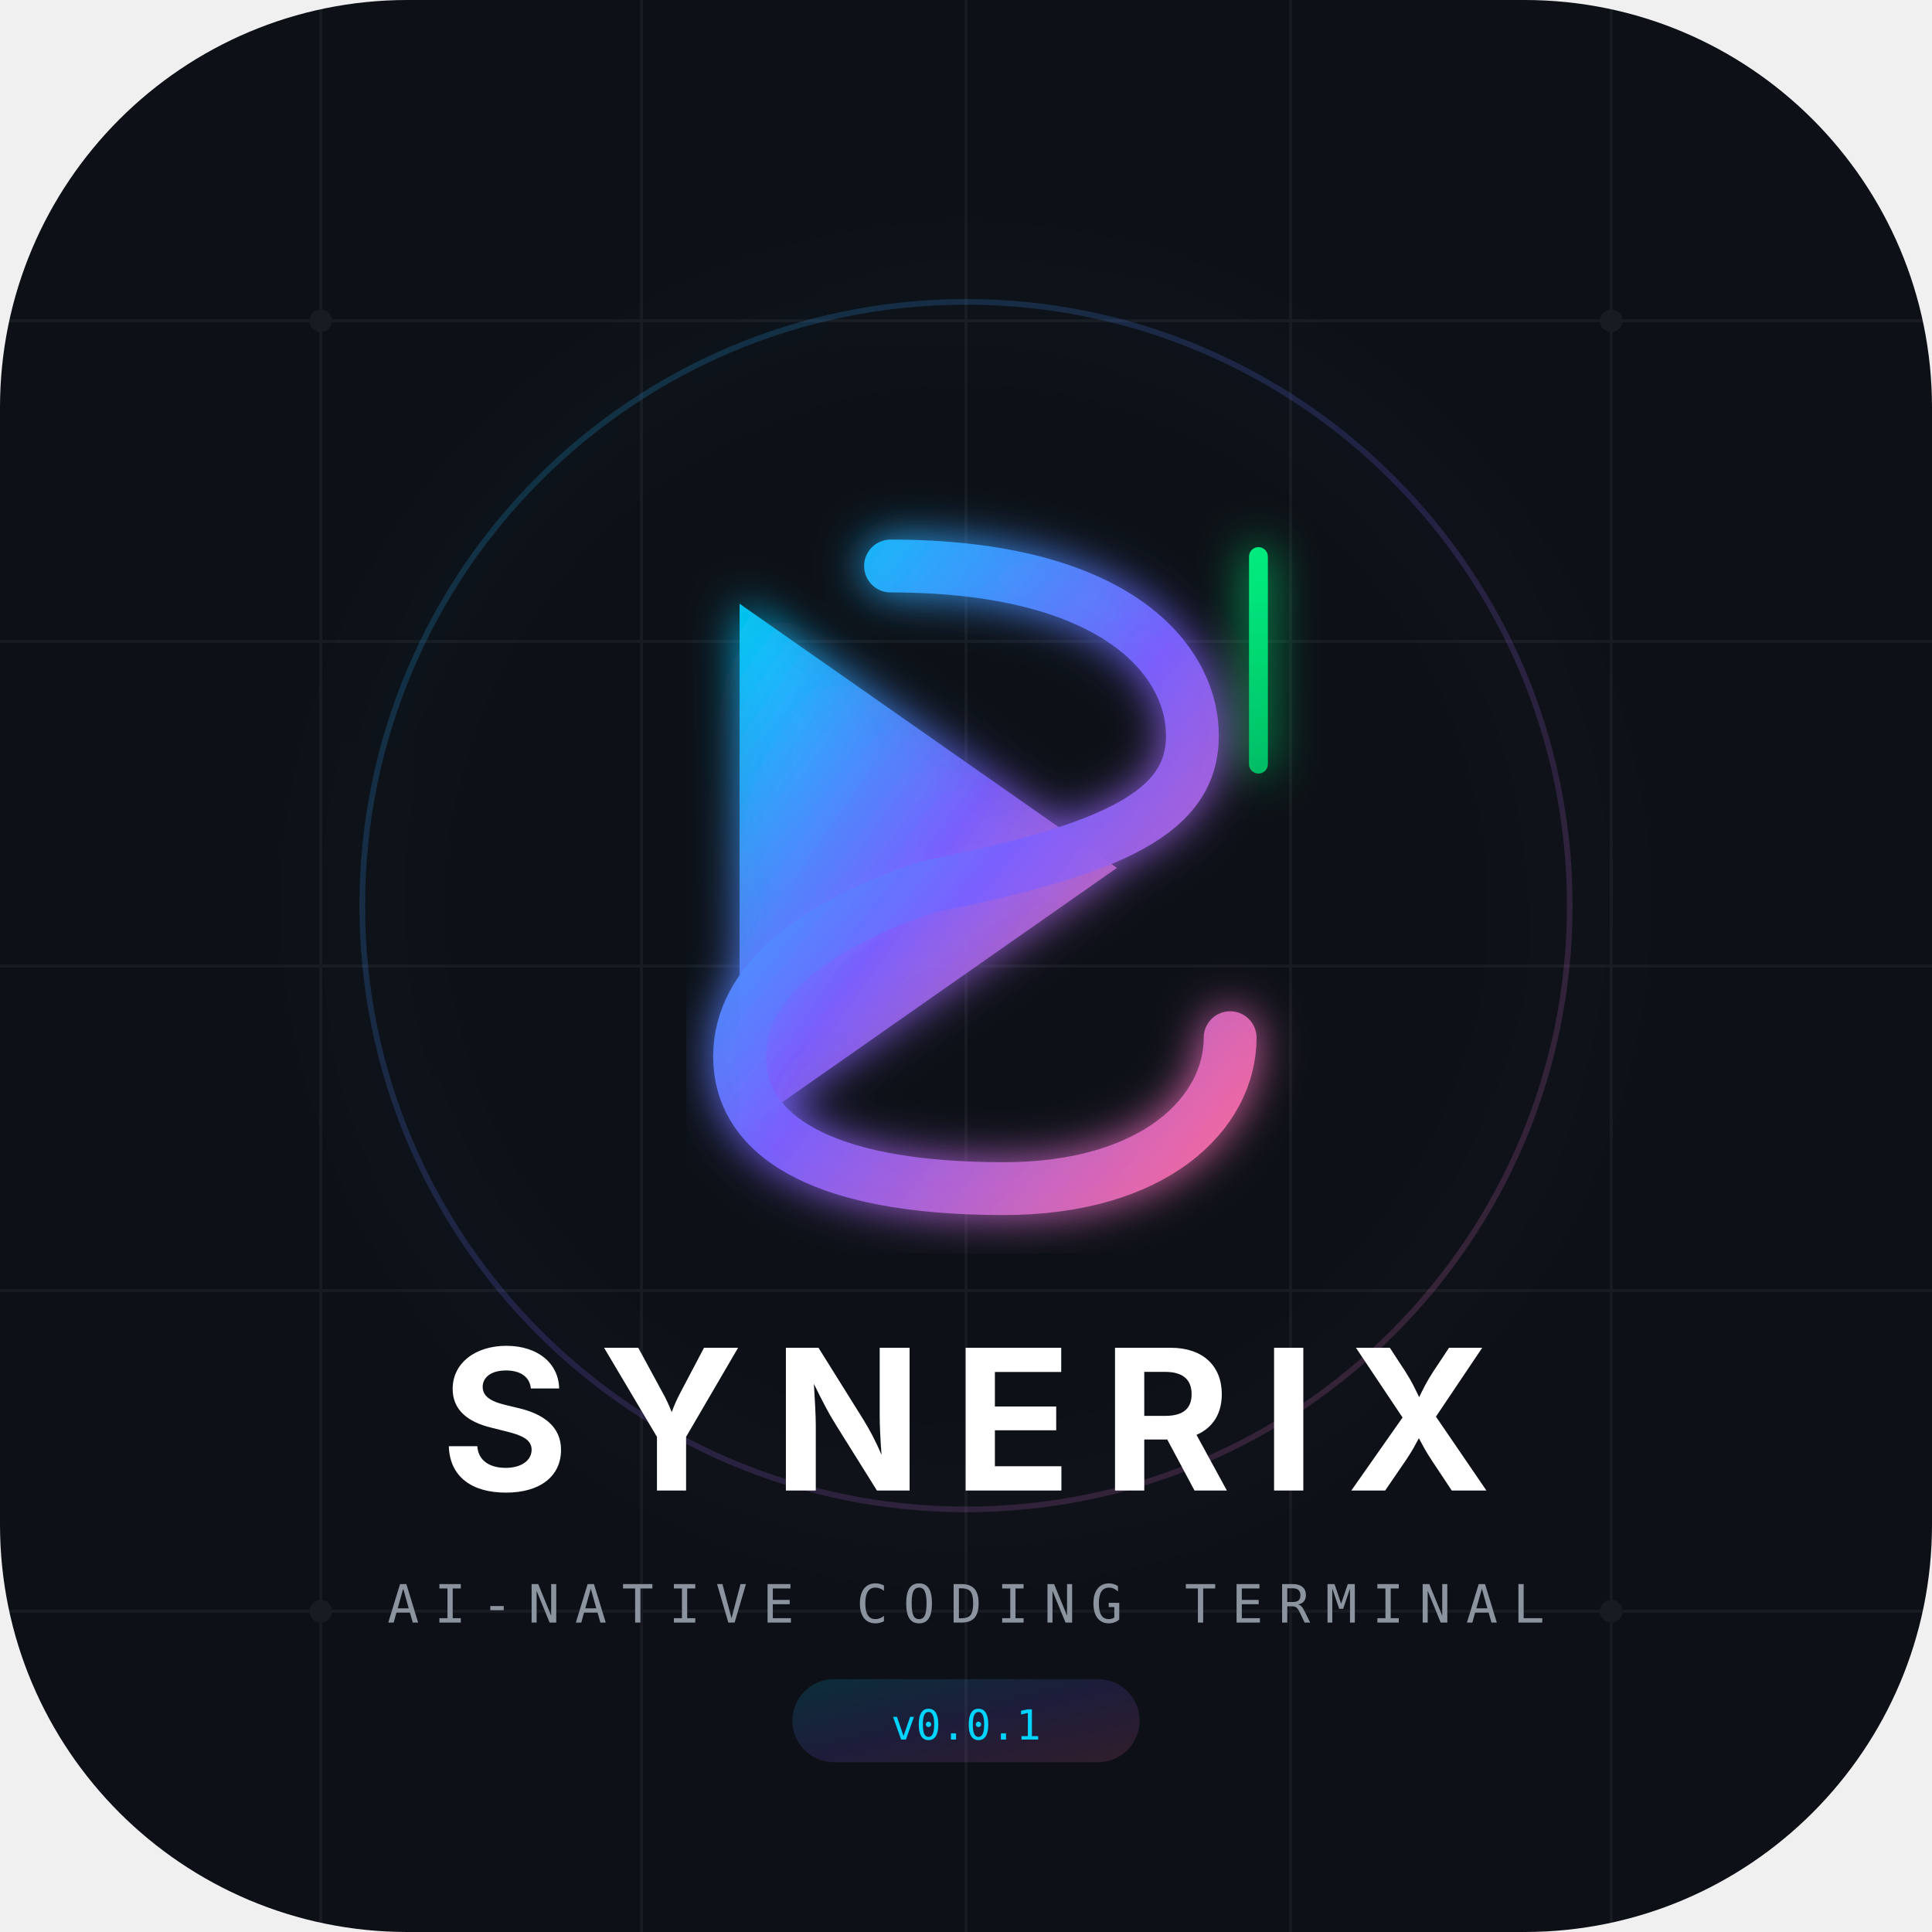
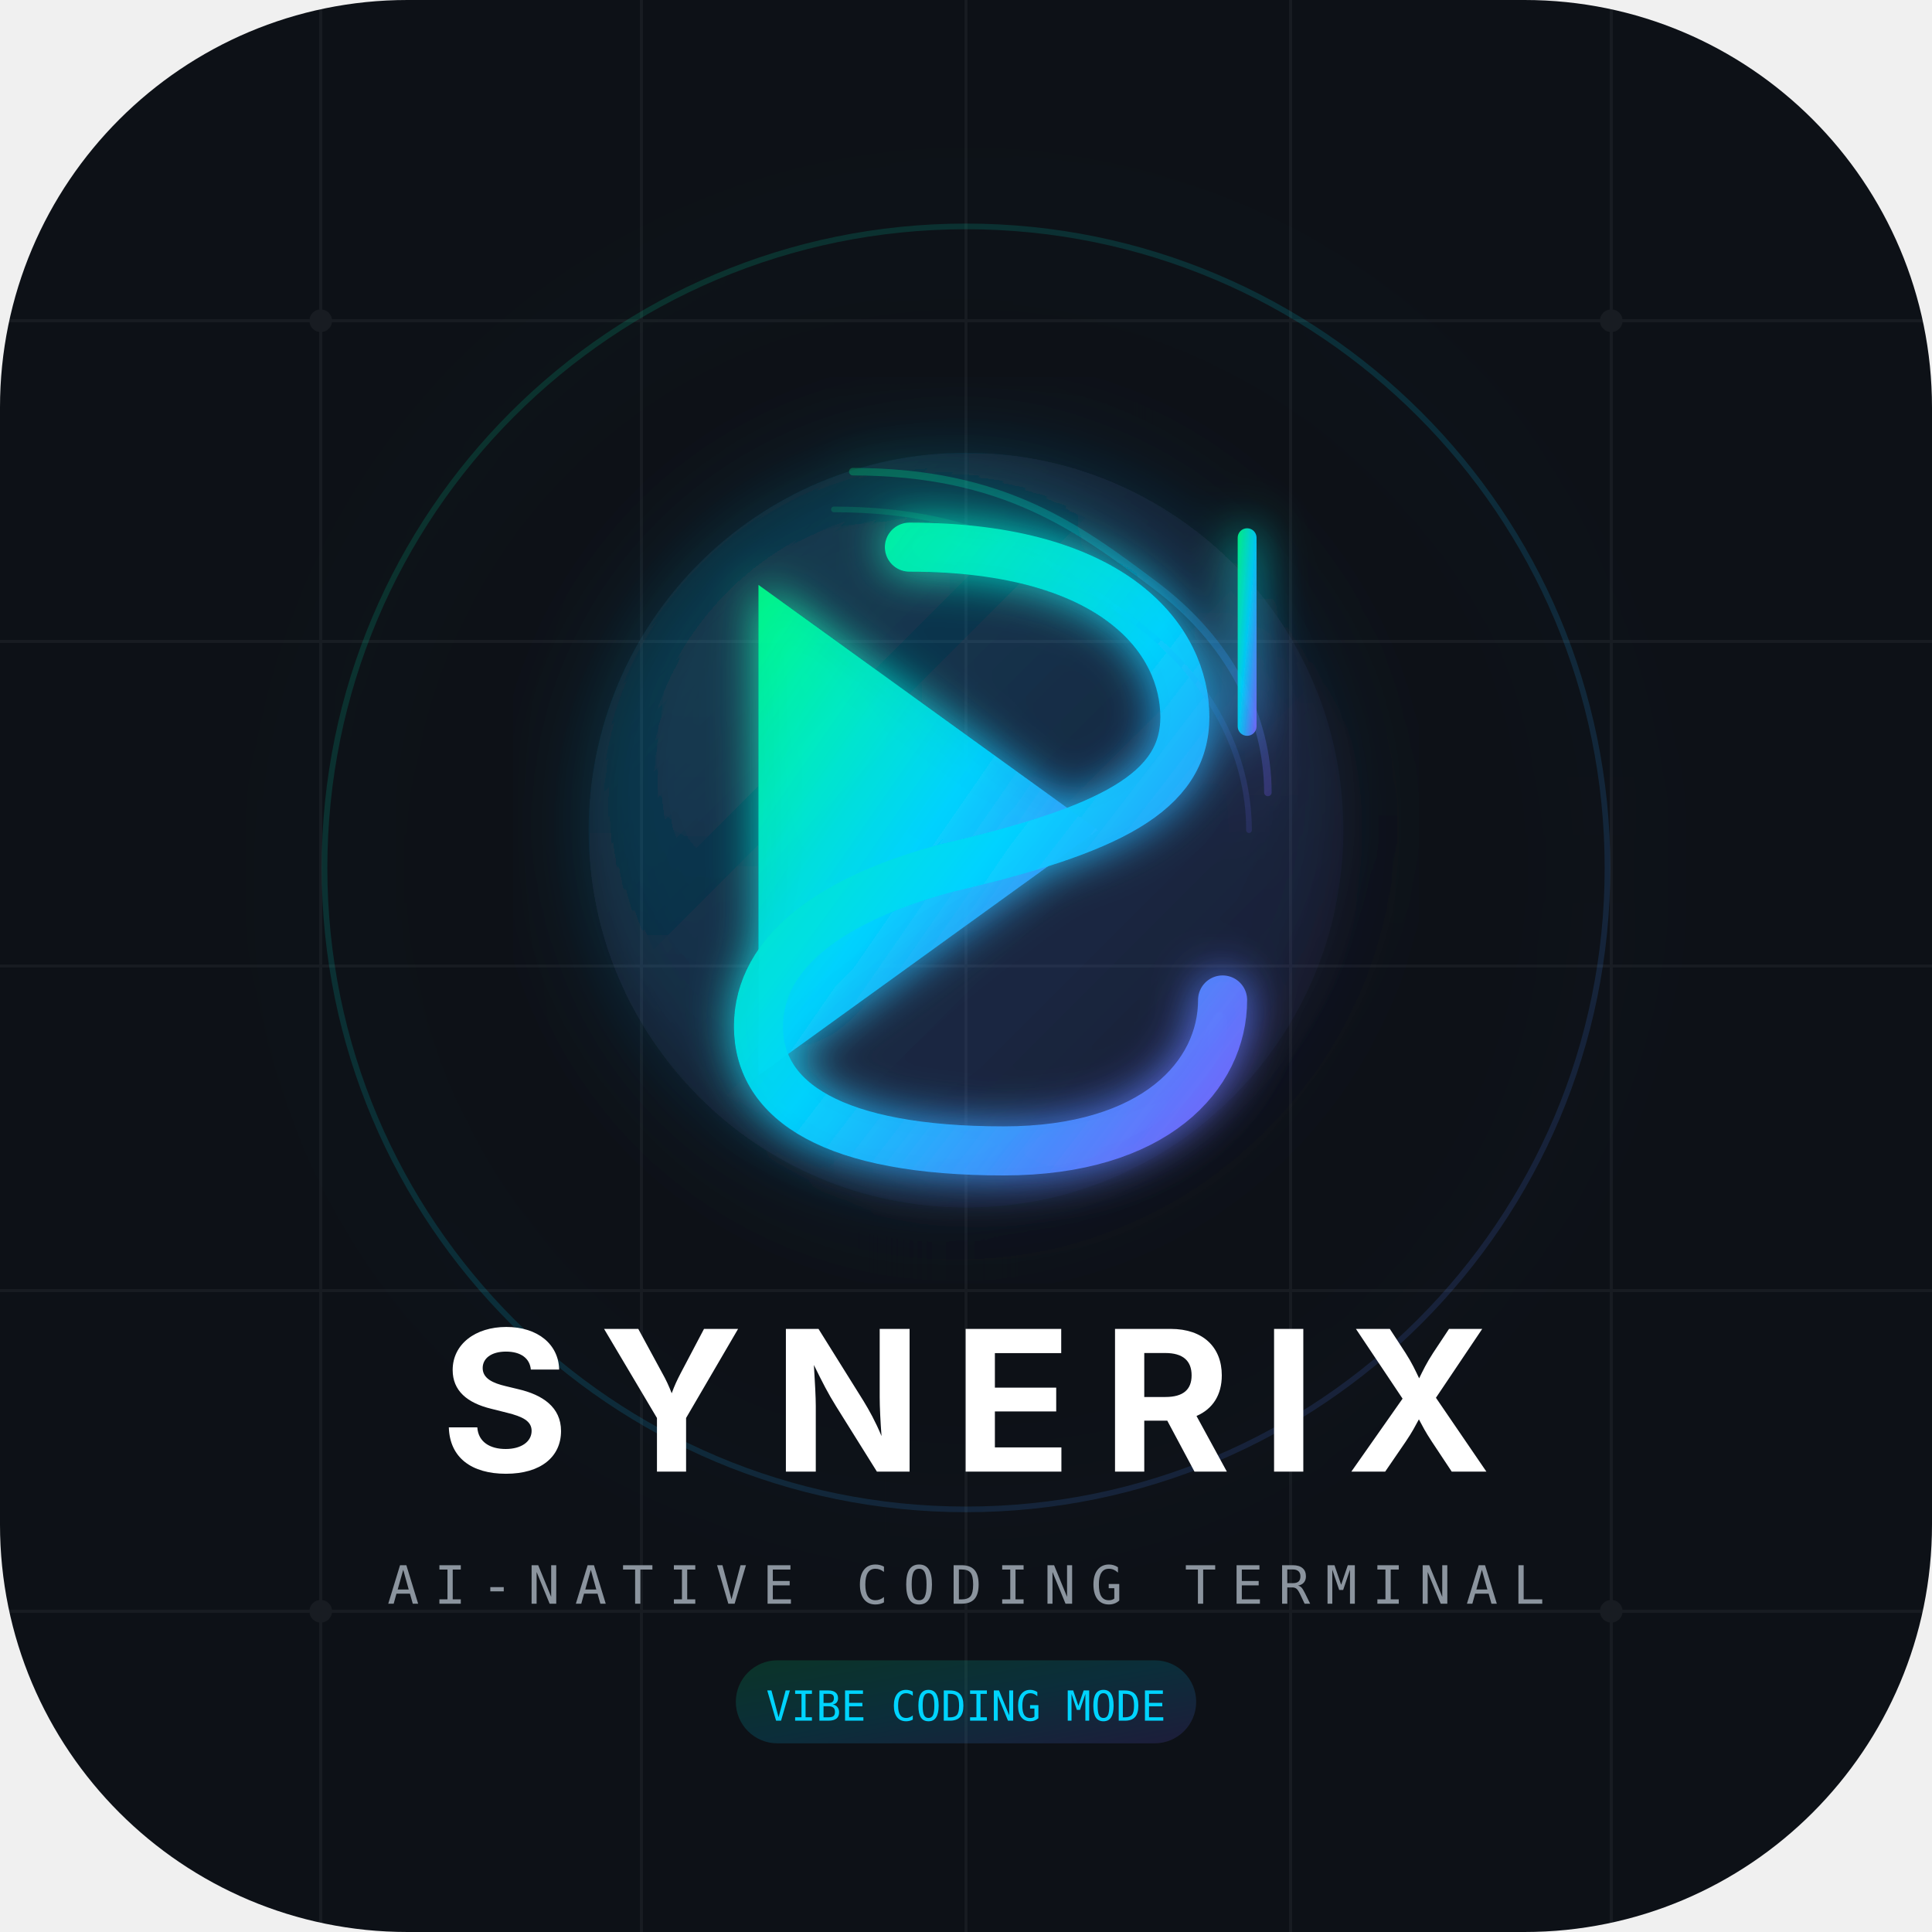
<svg xmlns="http://www.w3.org/2000/svg" viewBox="0 0 512 512" width="512" height="512">
  <defs>
    <linearGradient id="grad-main" x1="0%" y1="0%" x2="100%" y2="100%">
      <stop offset="0%" style="stop-color:#00D4FF" />
-       <stop offset="50%" style="stop-color:#7B61FF" />
+       <stop offset="40%" style="stop-color:#7B61FF" />
      <stop offset="100%" style="stop-color:#FF6B9D" />
    </linearGradient>
+     <linearGradient id="grad-vibe" x1="0%" y1="0%" x2="100%" y2="100%">
+       <stop offset="0%" style="stop-color:#00FF88" />
+       <stop offset="50%" style="stop-color:#00D4FF" />
+       <stop offset="100%" style="stop-color:#7B61FF" />
+     </linearGradient>
    <linearGradient id="grad-glow" x1="0%" y1="0%" x2="100%" y2="100%">
-       <stop offset="0%" style="stop-color:#00D4FF;stop-opacity:0.25" />
-       <stop offset="100%" style="stop-color:#7B61FF;stop-opacity:0.08" />
-     </linearGradient>
-     <linearGradient id="grad-green" x1="0%" y1="0%" x2="0%" y2="100%">
-       <stop offset="0%" style="stop-color:#00FF88" />
-       <stop offset="100%" style="stop-color:#00CC6A" />
+       <stop offset="0%" style="stop-color:#00D4FF;stop-opacity:0.3" />
+       <stop offset="100%" style="stop-color:#7B61FF;stop-opacity:0.1" />
    </linearGradient>
    <filter id="glow-soft">
      <feGaussianBlur stdDeviation="6" result="blur" />
      <feMerge>
        <feMergeNode in="blur" />
        <feMergeNode in="SourceGraphic" />
      </feMerge>
    </filter>
    <filter id="glow-strong">
-       <feGaussianBlur stdDeviation="12" result="blur" />
+       <feGaussianBlur stdDeviation="14" result="blur" />
      <feMerge>
        <feMergeNode in="blur" />
        <feMergeNode in="SourceGraphic" />
      </feMerge>
    </filter>
    <clipPath id="rounded-rect">
      <rect width="512" height="512" rx="108" ry="108" />
    </clipPath>
  </defs>
  <rect width="512" height="512" rx="108" ry="108" fill="#0D1117" />
  <g opacity="0.05" clip-path="url(#rounded-rect)">
    <line x1="0" y1="85" x2="512" y2="85" stroke="#fff" stroke-width="0.8" />
    <line x1="0" y1="170" x2="512" y2="170" stroke="#fff" stroke-width="0.8" />
    <line x1="0" y1="256" x2="512" y2="256" stroke="#fff" stroke-width="0.8" />
    <line x1="0" y1="342" x2="512" y2="342" stroke="#fff" stroke-width="0.8" />
    <line x1="0" y1="427" x2="512" y2="427" stroke="#fff" stroke-width="0.8" />
    <line x1="85" y1="0" x2="85" y2="512" stroke="#fff" stroke-width="0.8" />
    <line x1="170" y1="0" x2="170" y2="512" stroke="#fff" stroke-width="0.8" />
    <line x1="256" y1="0" x2="256" y2="512" stroke="#fff" stroke-width="0.8" />
    <line x1="342" y1="0" x2="342" y2="512" stroke="#fff" stroke-width="0.8" />
    <line x1="427" y1="0" x2="427" y2="512" stroke="#fff" stroke-width="0.8" />
    <circle cx="85" cy="85" r="3" fill="#fff" />
    <circle cx="427" cy="85" r="3" fill="#fff" />
    <circle cx="85" cy="427" r="3" fill="#fff" />
    <circle cx="427" cy="427" r="3" fill="#fff" />
  </g>
-   <circle cx="256" cy="240" r="160" fill="none" stroke="url(#grad-main)" stroke-width="1.5" opacity="0.2" filter="url(#glow-strong)" />
-   <g transform="translate(256, 230)" filter="url(#glow-soft)">
-     <path d="M-60,-70 L40,0 L-60,70 Z" fill="url(#grad-main)" opacity="0.9">
-       
-     </path>
-     <path d="M-20,-80 C40,-80 60,-55 60,-35 C60,-15 40,-5 -10,5 C-40,15 -60,30 -60,50 C-60,70 -40,85 10,85 C50,85 70,65 70,45" fill="none" stroke="url(#grad-main)" stroke-width="14" stroke-linecap="round" stroke-linejoin="round" opacity="0.95" />
-     <rect x="75" y="-85" width="5" height="60" rx="2.5" fill="url(#grad-green)" opacity="0.9">
-       <animate attributeName="opacity" values="0.9;0.2;0.9" dur="1.2s" repeatCount="indefinite" />
+   <circle cx="256" cy="230" r="170" fill="none" stroke="url(#grad-vibe)" stroke-width="1.5" opacity="0.15" filter="url(#glow-strong)" />
+   <g transform="translate(256, 220)" filter="url(#glow-soft)">
+     <circle cx="0" cy="0" r="100" fill="url(#grad-glow)" opacity="0.3" filter="url(#glow-strong)" />
+     <path d="M-55,-65 L35,0 L-55,65 Z" fill="url(#grad-vibe)" opacity="0.92" />
+     <path d="M-15,-75 C40,-75 58,-50 58,-30 C58,-10 38,0 -5,10 C-35,18 -55,32 -55,52 C-55,72 -35,85 10,85 C50,85 68,65 68,45" fill="none" stroke="url(#grad-vibe)" stroke-width="13" stroke-linecap="round" stroke-linejoin="round" opacity="0.95" />
+     <path d="M-30,-95 C10,-95 30,-80 50,-65 C70,-50 80,-30 80,-10" fill="none" stroke="url(#grad-vibe)" stroke-width="2" stroke-linecap="round" opacity="0.25" />
+     <path d="M-35,-85 C5,-85 25,-70 45,-55 C65,-40 75,-20 75,0" fill="none" stroke="url(#grad-vibe)" stroke-width="1.5" stroke-linecap="round" opacity="0.15" />
+     <rect x="72" y="-80" width="5" height="55" rx="2.5" fill="url(#grad-vibe)" opacity="0.9">
+       <animate attributeName="opacity" values="0.9;0.15;0.9" dur="1.2s" repeatCount="indefinite" />
    </rect>
  </g>
-   <text x="256" y="395" text-anchor="middle" font-family="'SF Pro Display','Inter','Segoe UI',system-ui,-apple-system,sans-serif" font-size="52" font-weight="700" letter-spacing="8" fill="white">
+   <text x="256" y="390" text-anchor="middle" font-family="'SF Pro Display','Inter','Segoe UI',system-ui,-apple-system,sans-serif" font-size="52" font-weight="700" letter-spacing="8" fill="white">
    SYNERIX
  </text>
-   <text x="256" y="430" text-anchor="middle" font-family="'JetBrains Mono','Fira Code','SF Mono',monospace" font-size="14" letter-spacing="4" fill="#8B949E">
+   <text x="256" y="425" text-anchor="middle" font-family="'JetBrains Mono','Fira Code','SF Mono',monospace" font-size="14" letter-spacing="4" fill="#8B949E">
    AI-NATIVE CODING TERMINAL
  </text>
-   <rect x="210" y="445" width="92" height="22" rx="11" fill="url(#grad-main)" opacity="0.15" />
-   <text x="256" y="461" text-anchor="middle" font-family="'JetBrains Mono',monospace" font-size="11" fill="#00D4FF">
-     v0.0.1
+   <rect x="195" y="440" width="122" height="22" rx="11" fill="url(#grad-vibe)" opacity="0.15" />
+   <text x="256" y="456" text-anchor="middle" font-family="'JetBrains Mono',monospace" font-size="11" fill="#00D4FF">
+     VIBE CODING MODE
  </text>
</svg>
